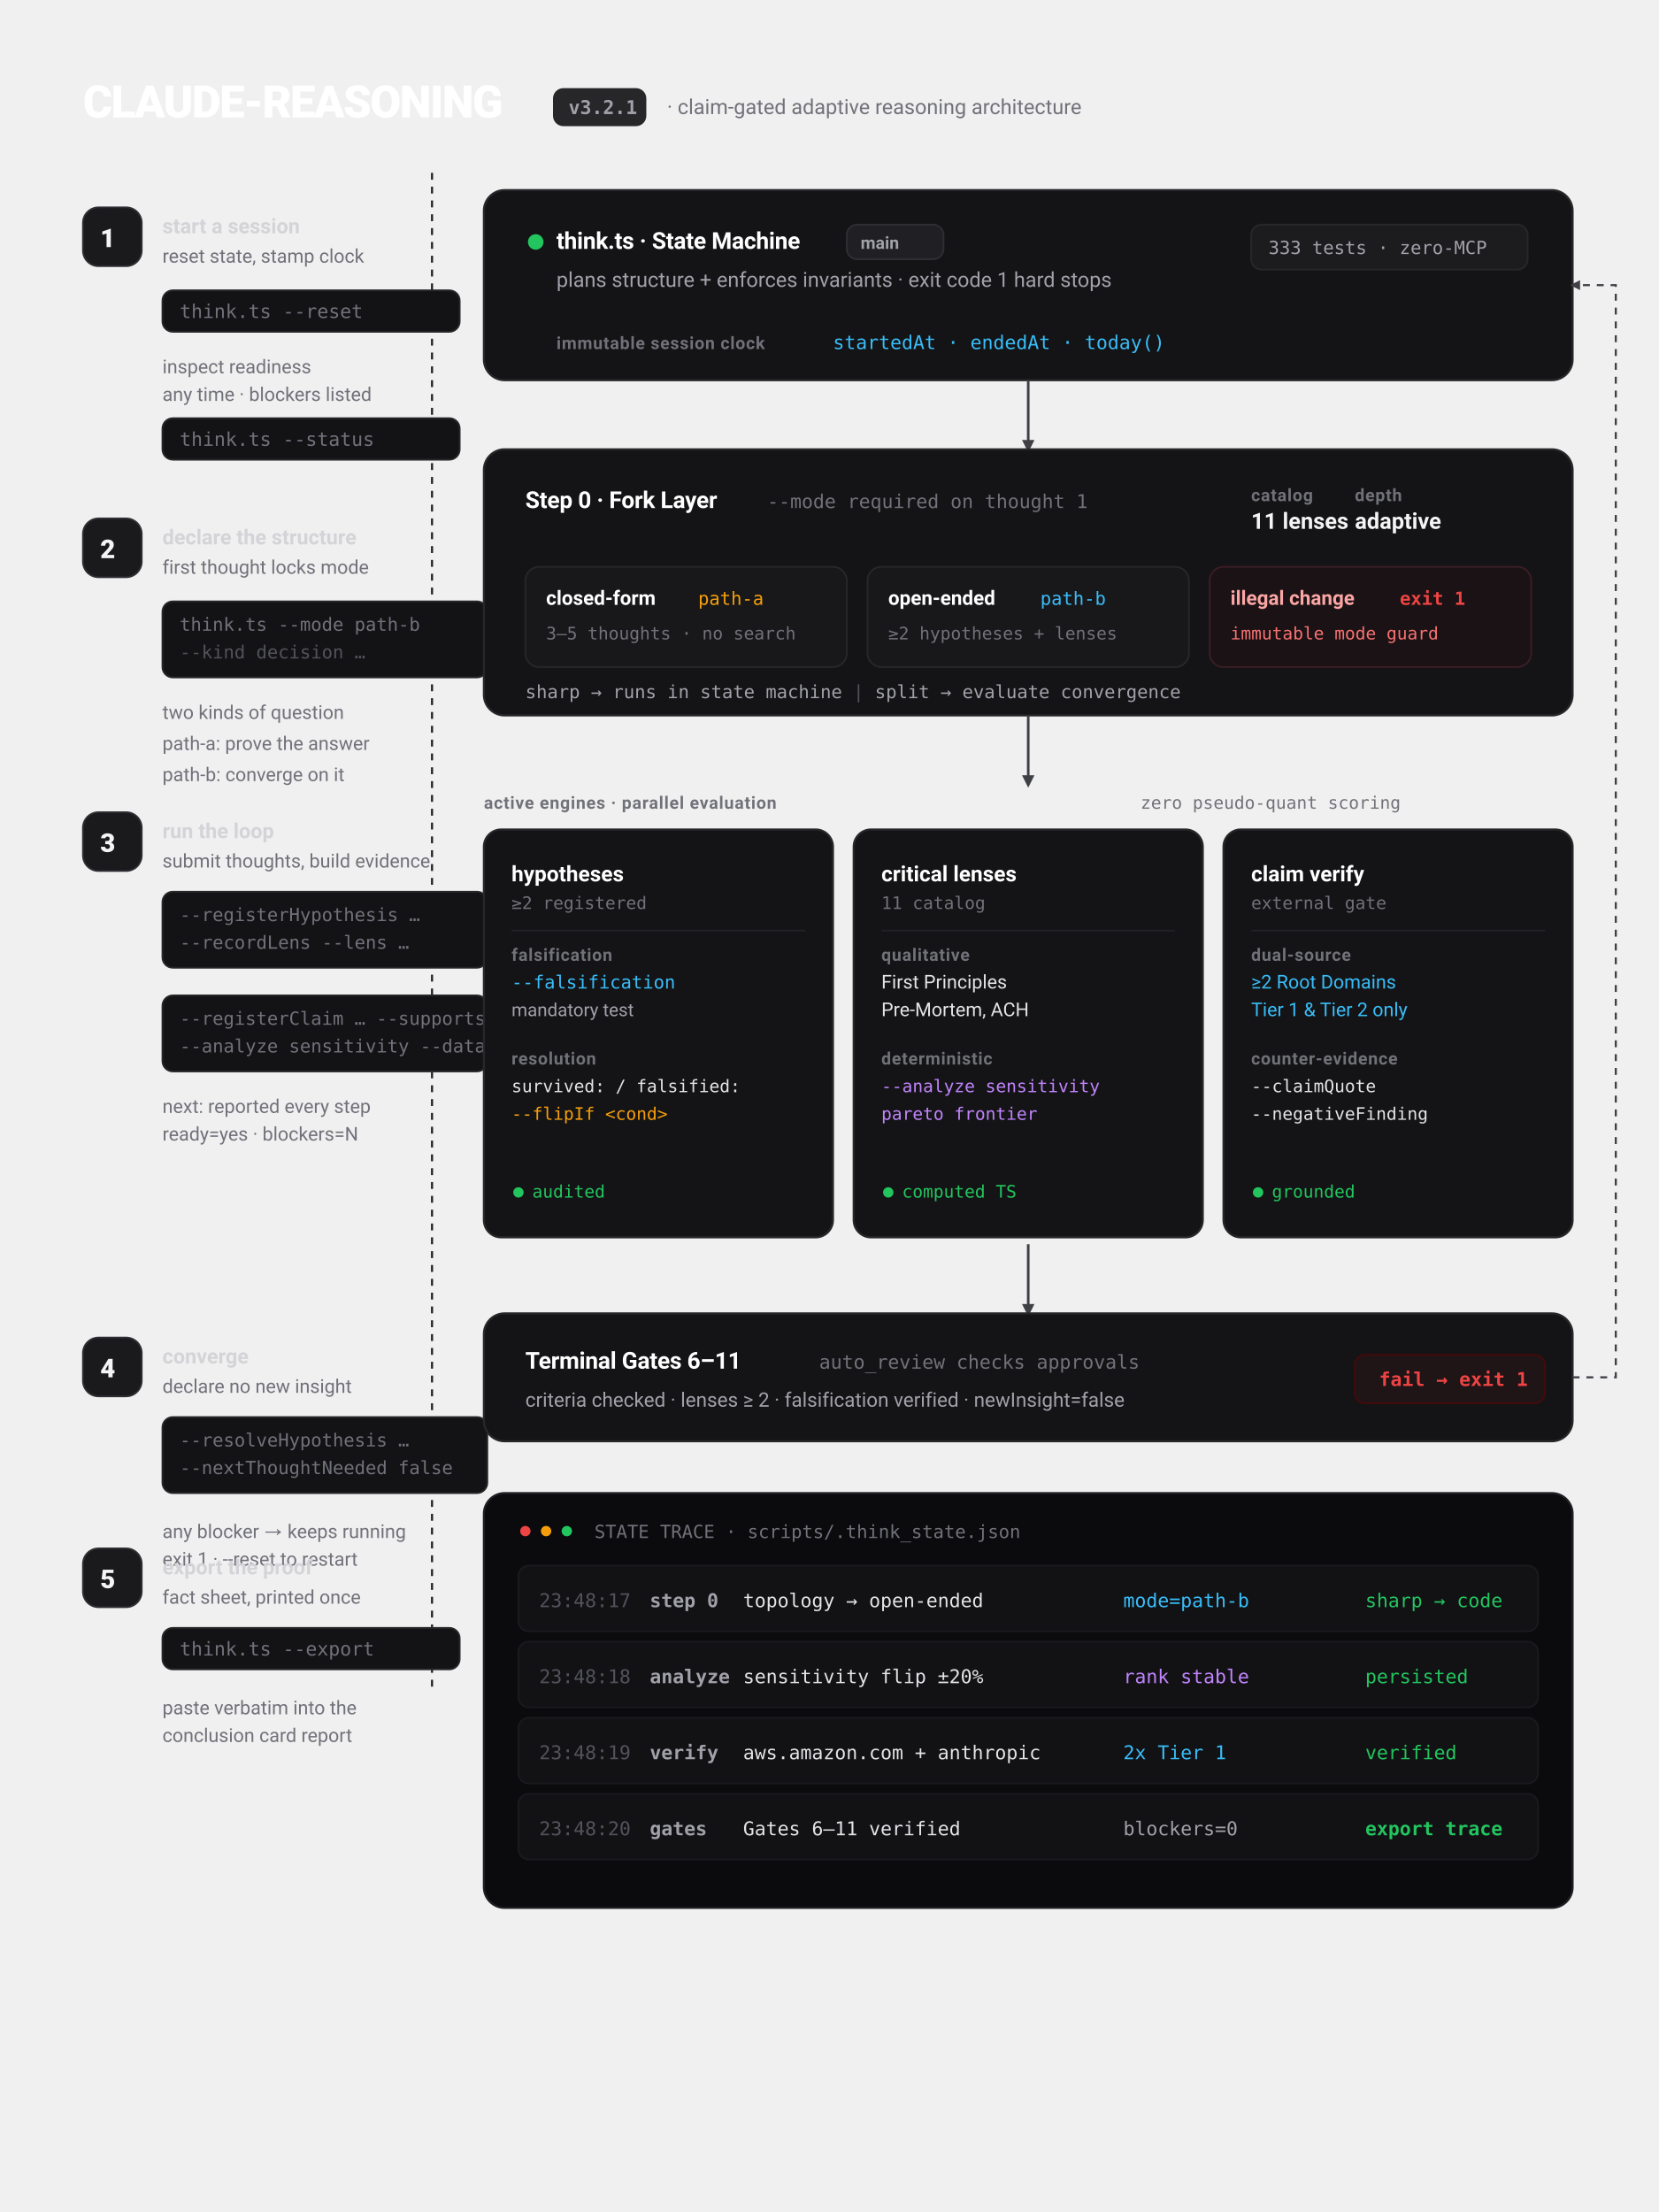
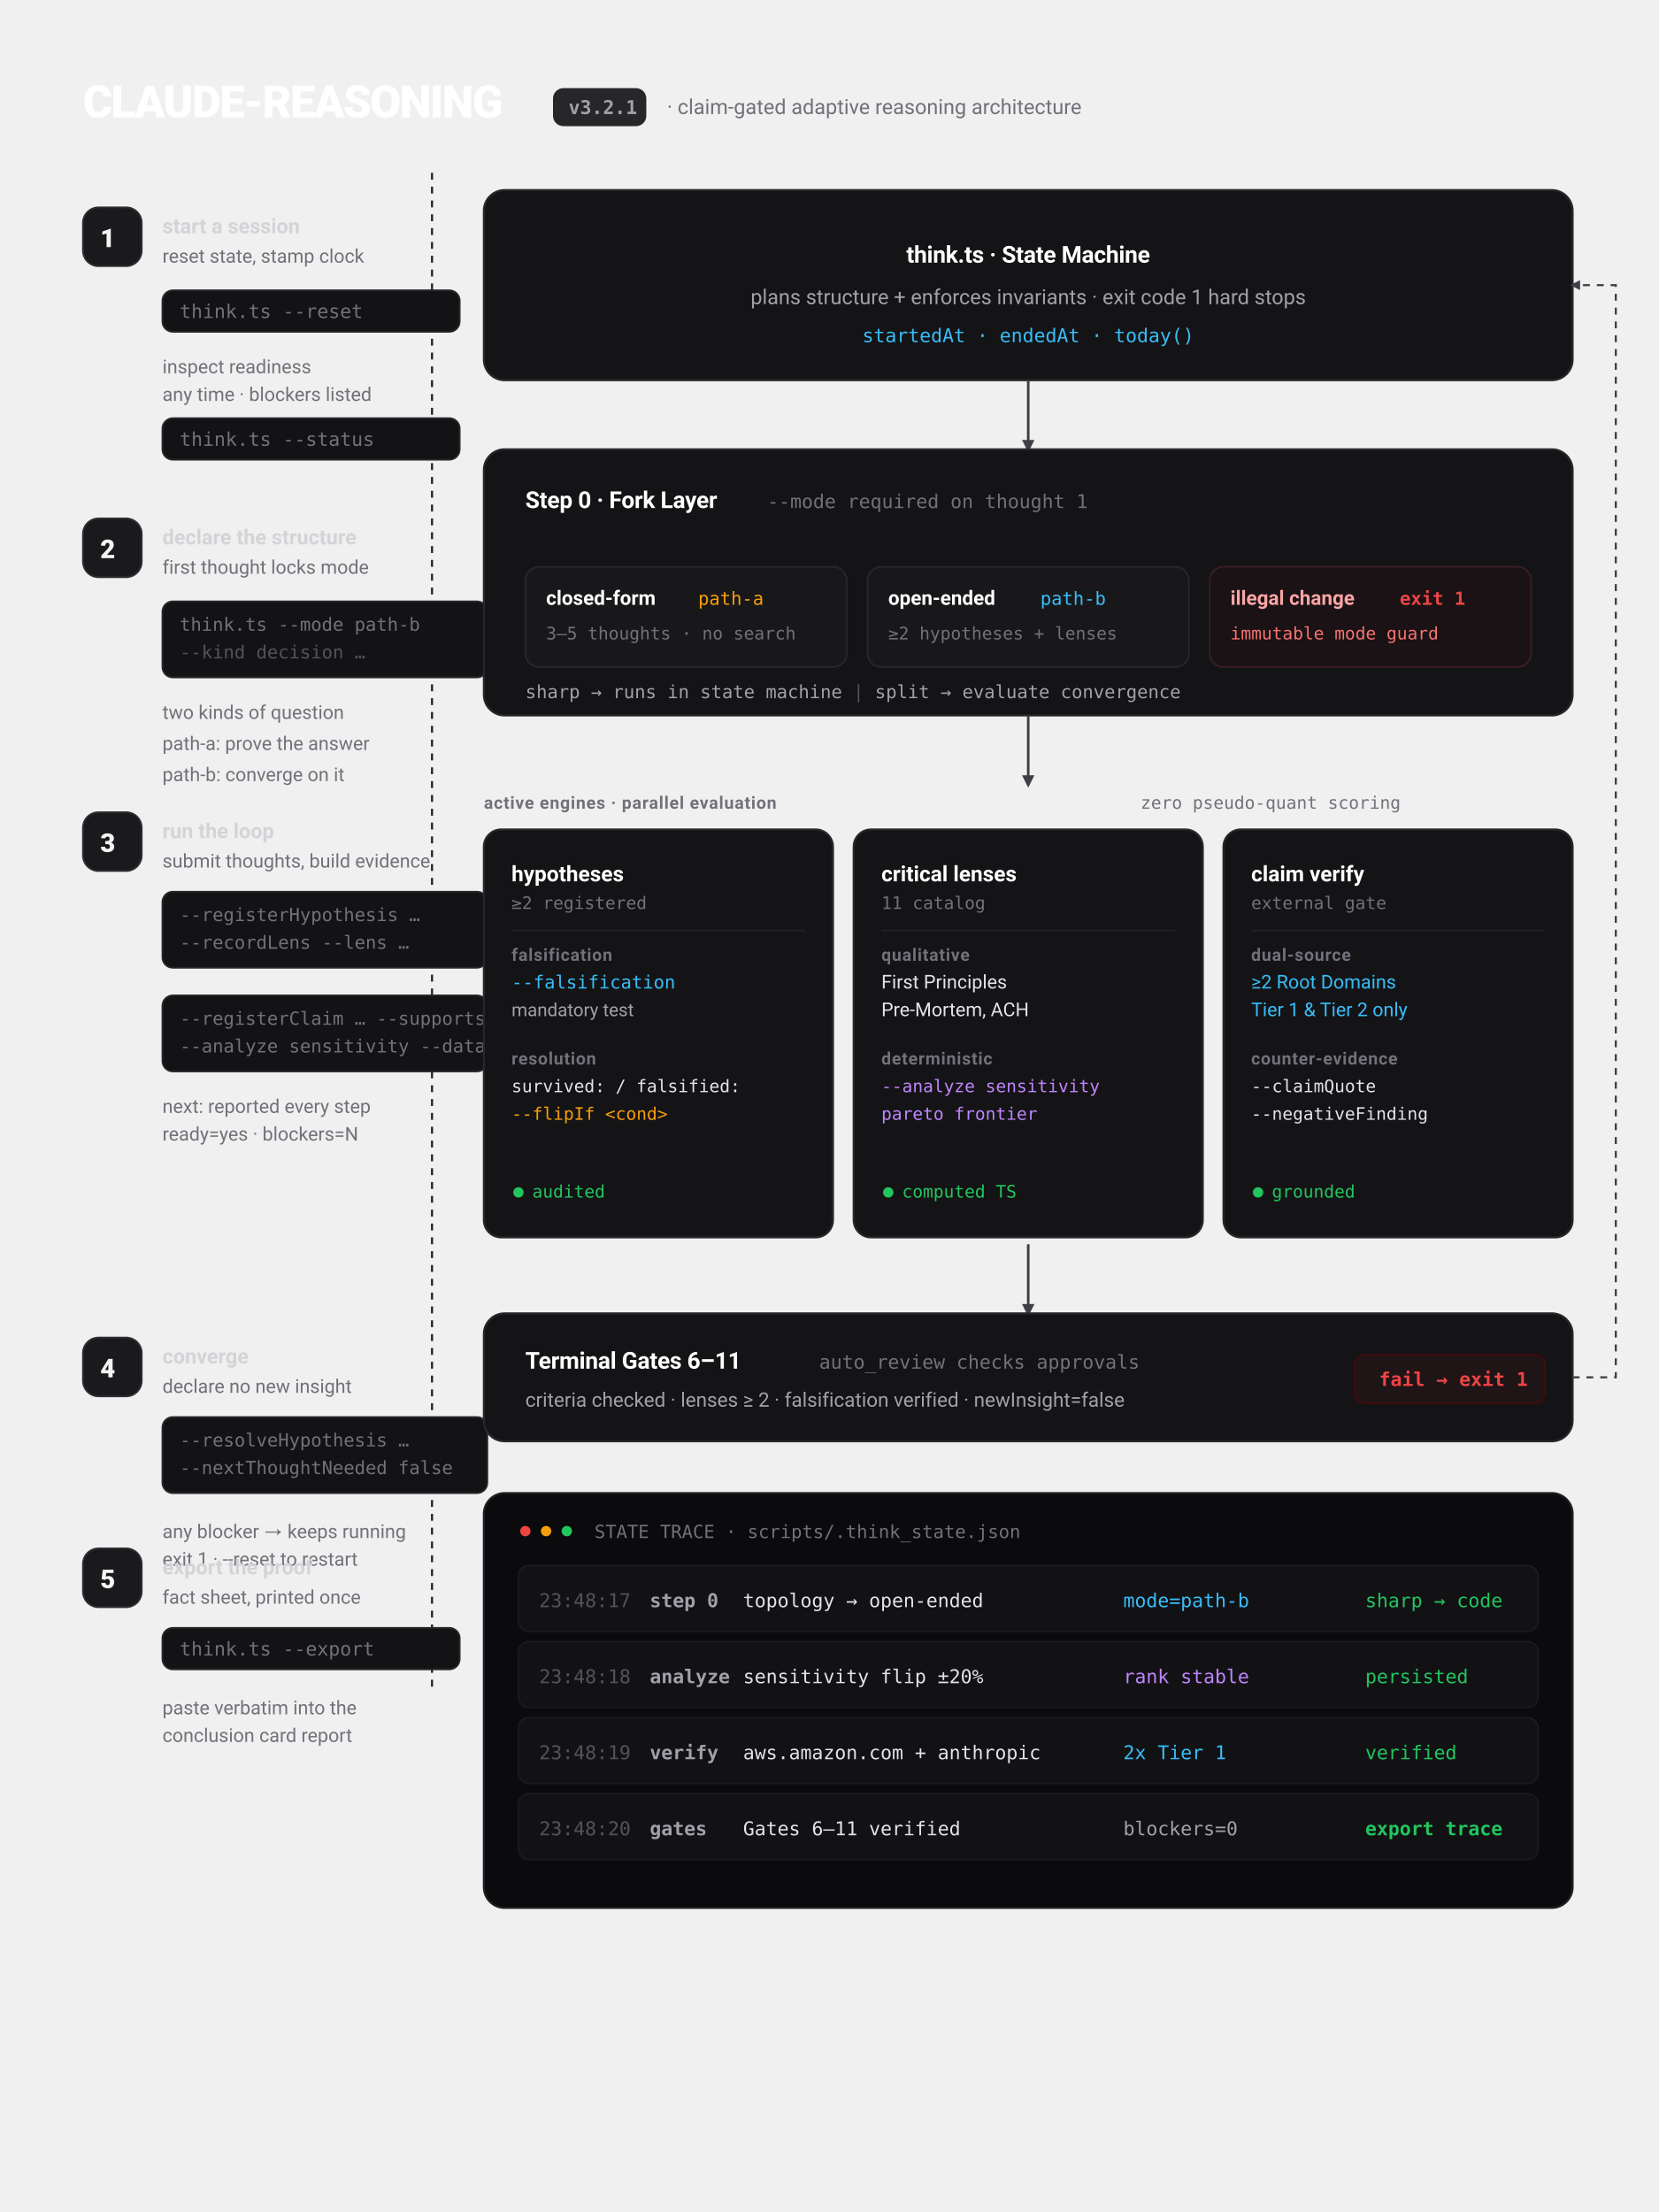
<svg xmlns="http://www.w3.org/2000/svg" viewBox="0 0 960 1280" width="100%" height="100%" style="background:#0e0e11; font-family:-apple-system,BlinkMacSystemFont,'SF Pro Text','Segoe UI',Roboto,Helvetica,sans-serif;">
  <defs>
    <style>
      .mono { font-family: 'SF Mono', Consolas, Monaco, Menlo, monospace; }
      .side-label { font-size: 11px; fill: #71717a; line-height: 1.4; }
      .side-head { font-size: 12px; font-weight: 700; fill: #d4d4d8; }
      .node-title { font-size: 13.5px; font-weight: 700; fill: #ffffff; letter-spacing: -0.01em; }
      .metric-label { font-size: 10px; font-weight: 600; fill: #71717a; text-transform: uppercase; letter-spacing: 0.04em; }
      .metric-val { font-size: 13px; font-weight: 700; fill: #f4f4f5; }
      .chip-text { font-size: 10px; font-weight: 600; }
    </style>
    <marker id="arrow" viewBox="0 0 10 10" refX="6" refY="5" markerWidth="6" markerHeight="6" orient="auto-start-reverse">
      <path d="M 0 1 L 8 5 L 0 9 z" fill="#3f3f46" />
    </marker>
    <marker id="arrow-green" viewBox="0 0 10 10" refX="6" refY="5" markerWidth="6" markerHeight="6" orient="auto-start-reverse">
      <path d="M 0 1 L 8 5 L 0 9 z" fill="#22c55e" />
    </marker>
    <marker id="arrow-red" viewBox="0 0 10 10" refX="6" refY="5" markerWidth="6" markerHeight="6" orient="auto-start-reverse">
      <path d="M 0 1 L 8 5 L 0 9 z" fill="#ef4444" />
    </marker>
  </defs>
  <g transform="translate(48, 44)">
    <text x="0" y="24" font-size="26" font-weight="800" fill="#ffffff" letter-spacing="-0.03em">CLAUDE-REASONING</text>
    <rect x="272" y="7" width="54" height="22" rx="6" fill="#27272a" />
    <text x="281" y="22" class="mono" font-size="11" font-weight="700" fill="#a1a1aa">v3.2.1</text>
    <text x="338" y="22" font-size="12" fill="#71717a">· claim-gated adaptive reasoning architecture</text>
  </g>
  <line x1="250" y1="100" x2="250" y2="980" stroke="#222226" stroke-width="1.2" stroke-dasharray="4,4" />
  <g transform="translate(48, 120)">
    <g>
      <rect width="34" height="34" rx="9" fill="#1a1a1d" stroke="#2e2e33" />
      <text x="10" y="23" font-size="15" font-weight="800" fill="#f4f4f5">1</text>
    </g>
    <text x="46" y="15" class="side-head">start a session</text>
    <text x="46" y="32" class="side-label">reset state, stamp clock</text>
    <g transform="translate(46, 48)">
      <rect width="172" height="24" rx="6" fill="#131316" stroke="#27272a" />
      <text x="10" y="16" class="mono" font-size="11" fill="#71717a">think.ts --reset</text>
    </g>
    <g transform="translate(0, 96)">
      <text x="46" y="0" class="side-label">inspect readiness</text>
      <text x="46" y="16" class="side-label" fill="#a1a1aa">any time · blockers listed</text>
      <g transform="translate(46, 26)">
        <rect width="172" height="24" rx="6" fill="#131316" stroke="#27272a" />
        <text x="10" y="16" class="mono" font-size="11" fill="#71717a">think.ts --status</text>
      </g>
    </g>
  </g>
  <g transform="translate(280, 110)">
    <rect width="630" height="110" rx="12" fill="#141416" stroke="#27272a" stroke-width="1.2" />
-     <g transform="translate(24, 24)">
-       <circle cx="6" cy="6" r="4.5" fill="#22c55e" />
-       <text x="18" y="10" class="node-title">think.ts · State Machine</text>
-       <rect x="186" y="-4" width="56" height="20" rx="6" fill="#202024" stroke="#2e2e33" />
-       <text x="194" y="10" class="chip-text" fill="#a1a1aa">main</text>
-       <text x="18" y="32" font-size="12" fill="#a1a1aa">plans structure + enforces invariants · exit code 1 hard stops</text>
-       <g transform="translate(420, -4)">
-         <rect width="160" height="26" rx="6" fill="#1c1c1f" stroke="#27272a" />
-         <text x="10" y="17" class="mono" font-size="10.5" fill="#a1a1aa">333 tests · zero-MCP</text>
-       </g>
-       <g transform="translate(18, 54)">
-         <text x="0" y="14" class="metric-label">immutable session clock</text>
-         <text x="160" y="14" class="mono" font-size="11" fill="#38bdf8">startedAt · endedAt · today()</text>
-       </g>
+     <g transform="translate(315, 42)">
+       <text x="0" y="0" text-anchor="middle" class="node-title" font-size="16">think.ts · State Machine</text>
+       <text x="0" y="24" text-anchor="middle" font-size="12" fill="#a1a1aa">plans structure + enforces invariants · exit code 1 hard stops</text>
+       <text x="0" y="46" text-anchor="middle" class="mono" font-size="11" fill="#38bdf8">startedAt · endedAt · today()</text>
    </g>
  </g>
  <line x1="595" y1="220" x2="595" y2="260" stroke="#3f3f46" stroke-width="1.5" marker-end="url(#arrow)" />
  <g transform="translate(48, 300)">
    <g>
      <rect width="34" height="34" rx="9" fill="#1a1a1d" stroke="#2e2e33" />
      <text x="10" y="23" font-size="15" font-weight="800" fill="#f4f4f5">2</text>
    </g>
    <text x="46" y="15" class="side-head">declare the structure</text>
    <text x="46" y="32" class="side-label">first thought locks mode</text>
    <g transform="translate(46, 48)">
      <rect width="188" height="44" rx="6" fill="#131316" stroke="#27272a" />
      <text x="10" y="17" class="mono" font-size="10.5" fill="#71717a">think.ts --mode path-b</text>
      <text x="10" y="33" class="mono" font-size="10.5" fill="#52525b">   --kind decision …</text>
    </g>
    <g transform="translate(0, 116)">
      <text x="46" y="0" class="side-label">two kinds of question</text>
      <text x="46" y="18" class="side-label" fill="#f59e0b">path-a: prove the answer</text>
      <text x="46" y="36" class="side-label" fill="#38bdf8">path-b: converge on it</text>
    </g>
  </g>
  <g transform="translate(280, 260)">
    <rect width="630" height="154" rx="12" fill="#141416" stroke="#27272a" stroke-width="1.2" />
    <g transform="translate(24, 20)">
      <text x="0" y="14" class="node-title">Step 0 · Fork Layer</text>
      <text x="140" y="14" class="mono" font-size="11" fill="#71717a">--mode required on thought 1</text>
-       <g transform="translate(420, -2)">
-         <text x="0" y="12" class="metric-label">catalog</text>
-         <text x="60" y="12" class="metric-label">depth</text>
-         <text x="0" y="28" class="metric-val">11 lenses</text>
-         <text x="60" y="28" class="metric-val">adaptive</text>
-       </g>
      <g transform="translate(0, 48)">
        <g transform="translate(0, 0)">
          <rect width="186" height="58" rx="8" fill="#18181b" stroke="#27272a" />
          <text x="12" y="22" font-size="11.5" font-weight="600" fill="#ffffff">closed-form</text>
          <text x="100" y="22" class="mono" font-size="10.5" fill="#f59e0b">path-a</text>
          <text x="12" y="42" class="mono" font-size="10" fill="#71717a">3–5 thoughts · no search</text>
        </g>
        <g transform="translate(198, 0)">
          <rect width="186" height="58" rx="8" fill="#18181b" stroke="#27272a" />
          <text x="12" y="22" font-size="11.5" font-weight="600" fill="#ffffff">open-ended</text>
          <text x="100" y="22" class="mono" font-size="10.5" fill="#38bdf8">path-b</text>
          <text x="12" y="42" class="mono" font-size="10" fill="#71717a">≥2 hypotheses + lenses</text>
        </g>
        <g transform="translate(396, 0)">
          <rect width="186" height="58" rx="8" fill="#1a1214" stroke="#3b1d24" />
          <text x="12" y="22" font-size="11.5" font-weight="600" fill="#fca5a5">illegal change</text>
          <text x="110" y="22" class="mono" font-size="10.5" font-weight="700" fill="#ef4444">exit 1</text>
          <text x="12" y="42" class="mono" font-size="10" fill="#f87171">immutable mode guard</text>
        </g>
      </g>
      <text x="0" y="124" class="mono" font-size="10.5" fill="#a1a1aa">sharp → runs in state machine <tspan fill="#52525b">|</tspan> split → evaluate convergence</text>
    </g>
  </g>
  <line x1="595" y1="414" x2="595" y2="454" stroke="#3f3f46" stroke-width="1.5" marker-end="url(#arrow)" />
  <g transform="translate(48, 470)">
    <g>
      <rect width="34" height="34" rx="9" fill="#1a1a1d" stroke="#2e2e33" />
      <text x="10" y="23" font-size="15" font-weight="800" fill="#f4f4f5">3</text>
    </g>
    <text x="46" y="15" class="side-head">run the loop</text>
    <text x="46" y="32" class="side-label">submit thoughts, build evidence</text>
    <g transform="translate(46, 46)">
      <rect width="188" height="44" rx="6" fill="#131316" stroke="#27272a" />
      <text x="10" y="17" class="mono" font-size="10.5" fill="#71717a">--registerHypothesis …</text>
      <text x="10" y="33" class="mono" font-size="10.5" fill="#71717a">--recordLens --lens …</text>
    </g>
    <g transform="translate(46, 106)">
      <rect width="188" height="44" rx="6" fill="#131316" stroke="#27272a" />
      <text x="10" y="17" class="mono" font-size="10.5" fill="#71717a">--registerClaim … --supports</text>
      <text x="10" y="33" class="mono" font-size="10.5" fill="#71717a">--analyze sensitivity --data …</text>
    </g>
    <g transform="translate(0, 174)">
      <text x="46" y="0" class="side-label">next: reported every step</text>
      <text x="46" y="16" class="side-label" fill="#a1a1aa">ready=yes · blockers=N</text>
    </g>
  </g>
  <g transform="translate(280, 454)">
    <text x="0" y="14" class="metric-label">active engines · parallel evaluation</text>
    <text x="380" y="14" class="mono" font-size="10" fill="#71717a">zero pseudo-quant scoring</text>
    <g transform="translate(0, 26)">
      <g transform="translate(0, 0)">
        <rect width="202" height="236" rx="10" fill="#141416" stroke="#27272a" stroke-width="1.2" />
        <g transform="translate(16, 18)">
          <text x="0" y="12" font-size="12.5" font-weight="700" fill="#ffffff">hypotheses</text>
          <text x="0" y="28" class="mono" font-size="10" fill="#71717a">≥2 registered</text>
          <rect x="0" y="40" width="170" height="1" fill="#222226" />
          <text x="0" y="58" class="metric-label">falsification</text>
          <text x="0" y="74" class="mono" font-size="10.5" fill="#38bdf8">--falsification</text>
          <text x="0" y="90" font-size="10.5" fill="#a1a1aa">mandatory test</text>
          <text x="0" y="118" class="metric-label">resolution</text>
          <text x="0" y="134" class="mono" font-size="10" fill="#e4e4e7">survived: / falsified:</text>
          <text x="0" y="150" class="mono" font-size="10" fill="#f59e0b">--flipIf &lt;cond&gt;</text>
          <g transform="translate(0, 188)">
            <circle cx="4" cy="4" r="3" fill="#22c55e" />
            <text x="12" y="7" class="mono" font-size="10" fill="#22c55e">audited</text>
          </g>
        </g>
      </g>
      <g transform="translate(214, 0)">
        <rect width="202" height="236" rx="10" fill="#141416" stroke="#27272a" stroke-width="1.2" />
        <g transform="translate(16, 18)">
          <text x="0" y="12" font-size="12.5" font-weight="700" fill="#ffffff">critical lenses</text>
          <text x="0" y="28" class="mono" font-size="10" fill="#71717a">11 catalog</text>
          <rect x="0" y="40" width="170" height="1" fill="#222226" />
          <text x="0" y="58" class="metric-label">qualitative</text>
          <text x="0" y="74" font-size="11" fill="#e4e4e7">First Principles</text>
          <text x="0" y="90" font-size="11" fill="#e4e4e7">Pre-Mortem, ACH</text>
          <text x="0" y="118" class="metric-label">deterministic</text>
          <text x="0" y="134" class="mono" font-size="10" fill="#c084fc">--analyze sensitivity</text>
          <text x="0" y="150" class="mono" font-size="10" fill="#c084fc">pareto frontier</text>
          <g transform="translate(0, 188)">
            <circle cx="4" cy="4" r="3" fill="#22c55e" />
            <text x="12" y="7" class="mono" font-size="10" fill="#22c55e">computed TS</text>
          </g>
        </g>
      </g>
      <g transform="translate(428, 0)">
        <rect width="202" height="236" rx="10" fill="#141416" stroke="#27272a" stroke-width="1.2" />
        <g transform="translate(16, 18)">
          <text x="0" y="12" font-size="12.5" font-weight="700" fill="#ffffff">claim verify</text>
          <text x="0" y="28" class="mono" font-size="10" fill="#71717a">external gate</text>
          <rect x="0" y="40" width="170" height="1" fill="#222226" />
          <text x="0" y="58" class="metric-label">dual-source</text>
          <text x="0" y="74" font-size="11" fill="#38bdf8">≥2 Root Domains</text>
          <text x="0" y="90" font-size="11" fill="#38bdf8">Tier 1 &amp; Tier 2 only</text>
          <text x="0" y="118" class="metric-label">counter-evidence</text>
          <text x="0" y="134" class="mono" font-size="10" fill="#e4e4e7">--claimQuote</text>
          <text x="0" y="150" class="mono" font-size="10" fill="#e4e4e7">--negativeFinding</text>
          <g transform="translate(0, 188)">
            <circle cx="4" cy="4" r="3" fill="#22c55e" />
            <text x="12" y="7" class="mono" font-size="10" fill="#22c55e">grounded</text>
          </g>
        </g>
      </g>
    </g>
  </g>
  <line x1="595" y1="720" x2="595" y2="760" stroke="#3f3f46" stroke-width="1.5" marker-end="url(#arrow)" />
  <g transform="translate(48, 774)">
    <g>
      <rect width="34" height="34" rx="9" fill="#1a1a1d" stroke="#2e2e33" />
      <text x="10" y="23" font-size="15" font-weight="800" fill="#f4f4f5">4</text>
    </g>
    <text x="46" y="15" class="side-head">converge</text>
    <text x="46" y="32" class="side-label">declare no new insight</text>
    <g transform="translate(46, 46)">
      <rect width="188" height="44" rx="6" fill="#131316" stroke="#27272a" />
      <text x="10" y="17" class="mono" font-size="10.5" fill="#71717a">--resolveHypothesis …</text>
      <text x="10" y="33" class="mono" font-size="10.5" fill="#71717a">--nextThoughtNeeded false</text>
    </g>
    <g transform="translate(0, 116)">
      <text x="46" y="0" class="side-label">any blocker → keeps running</text>
      <text x="46" y="16" class="side-label" fill="#f87171">exit 1 · --reset to restart</text>
    </g>
  </g>
  <g transform="translate(280, 760)">
    <rect width="630" height="74" rx="12" fill="#141416" stroke="#27272a" stroke-width="1.2" />
    <g transform="translate(24, 18)">
      <text x="0" y="14" class="node-title">Terminal Gates 6–11</text>
      <text x="170" y="14" class="mono" font-size="11" fill="#71717a">auto_review checks approvals</text>
      <text x="0" y="36" font-size="11.5" fill="#a1a1aa">criteria checked · lenses ≥ 2 · falsification verified · newInsight=false</text>
      <g transform="translate(480, 6)">
        <rect width="110" height="28" rx="6" fill="#1f1416" stroke="#450a0a" />
        <text x="14" y="18" class="mono" font-size="11" font-weight="700" fill="#ef4444">fail → exit 1</text>
      </g>
    </g>
  </g>
  <g transform="translate(48, 896)">
    <g>
      <rect width="34" height="34" rx="9" fill="#1a1a1d" stroke="#2e2e33" />
      <text x="10" y="23" font-size="15" font-weight="800" fill="#f4f4f5">5</text>
    </g>
    <text x="46" y="15" class="side-head">export the proof</text>
    <text x="46" y="32" class="side-label">fact sheet, printed once</text>
    <g transform="translate(46, 46)">
      <rect width="172" height="24" rx="6" fill="#131316" stroke="#27272a" />
      <text x="10" y="16" class="mono" font-size="11" fill="#71717a">think.ts --export</text>
    </g>
    <g transform="translate(0, 96)">
      <text x="46" y="0" class="side-label">paste verbatim into the</text>
      <text x="46" y="16" class="side-label" fill="#a1a1aa">conclusion card report</text>
    </g>
  </g>
  <path d="M 910 797 L 935 797 L 935 165 L 910 165" fill="none" stroke="#3f3f46" stroke-width="1.2" stroke-dasharray="4,4" marker-end="url(#arrow)" />
  <g transform="translate(280, 864)">
    <rect width="630" height="240" rx="12" fill="#0b0b0d" stroke="#1f1f23" stroke-width="1.2" />
    <g transform="translate(20, 18)">
      <circle cx="4" cy="4" r="3" fill="#ef4444" />
      <circle cx="16" cy="4" r="3" fill="#f59e0b" />
      <circle cx="28" cy="4" r="3" fill="#22c55e" />
      <text x="44" y="8" class="mono" font-size="10.5" fill="#71717a">STATE TRACE · scripts/.think_state.json</text>
    </g>
    <g transform="translate(20, 42)" class="mono" font-size="11">
      <g transform="translate(0, 0)">
        <rect width="590" height="38" rx="6" fill="#121215" stroke="#1a1a1e" />
        <text x="12" y="24" fill="#52525b">23:48:17</text>
        <text x="76" y="24" font-weight="700" fill="#a1a1aa">step 0</text>
        <text x="130" y="24" fill="#e4e4e7">topology → open-ended</text>
        <text x="350" y="24" fill="#38bdf8">mode=path-b</text>
        <text x="490" y="24" fill="#22c55e">sharp → code</text>
      </g>
      <g transform="translate(0, 44)">
        <rect width="590" height="38" rx="6" fill="#121215" stroke="#1a1a1e" />
        <text x="12" y="24" fill="#52525b">23:48:18</text>
        <text x="76" y="24" font-weight="700" fill="#a1a1aa">analyze</text>
        <text x="130" y="24" fill="#e4e4e7">sensitivity flip ±20%</text>
        <text x="350" y="24" fill="#c084fc">rank stable</text>
        <text x="490" y="24" fill="#22c55e">persisted</text>
      </g>
      <g transform="translate(0, 88)">
        <rect width="590" height="38" rx="6" fill="#121215" stroke="#1a1a1e" />
        <text x="12" y="24" fill="#52525b">23:48:19</text>
        <text x="76" y="24" font-weight="700" fill="#a1a1aa">verify</text>
        <text x="130" y="24" fill="#e4e4e7">aws.amazon.com + anthropic</text>
        <text x="350" y="24" fill="#38bdf8">2x Tier 1</text>
        <text x="490" y="24" fill="#22c55e">verified</text>
      </g>
      <g transform="translate(0, 132)">
        <rect width="590" height="38" rx="6" fill="#121215" stroke="#1a1a1e" />
        <text x="12" y="24" fill="#52525b">23:48:20</text>
        <text x="76" y="24" font-weight="700" fill="#a1a1aa">gates</text>
        <text x="130" y="24" fill="#e4e4e7">Gates 6–11 verified</text>
        <text x="350" y="24" fill="#a1a1aa">blockers=0</text>
        <text x="490" y="24" fill="#22c55e" font-weight="700">export trace</text>
      </g>
    </g>
  </g>
</svg>
